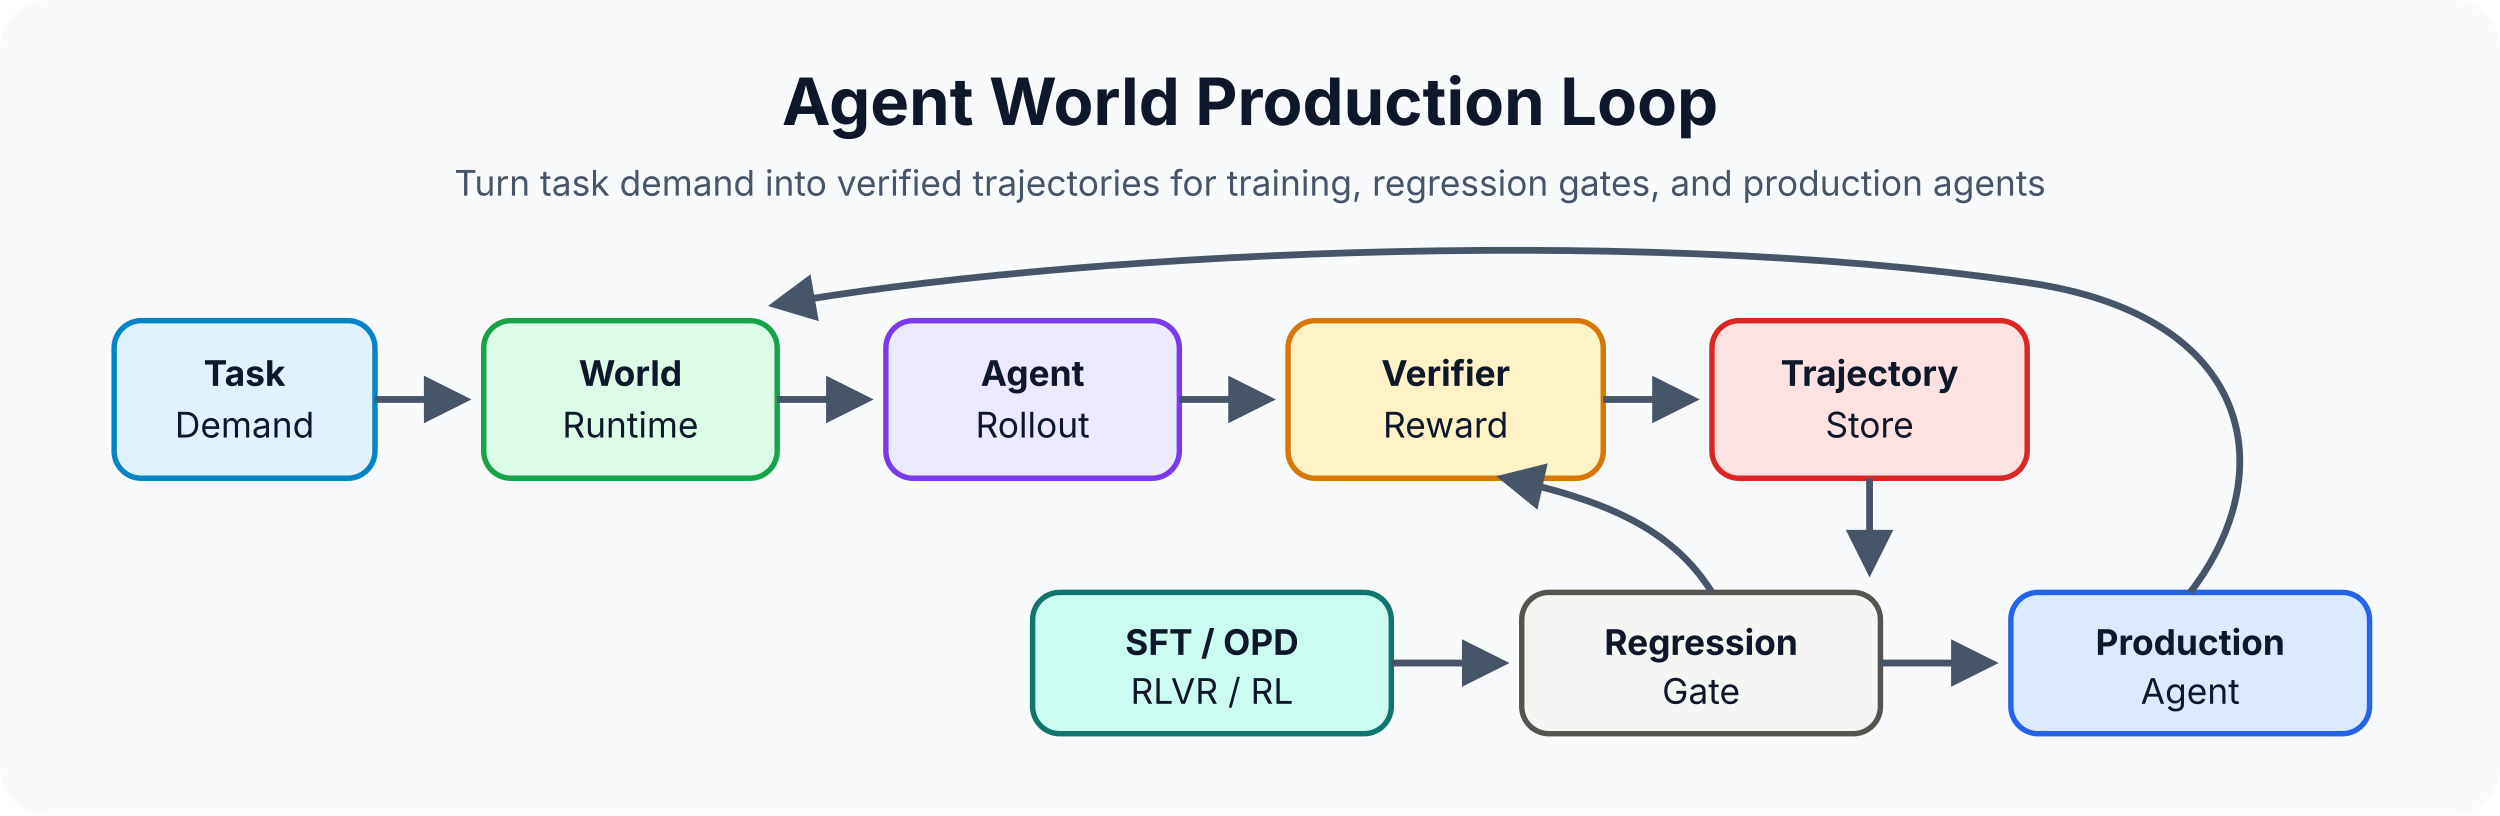
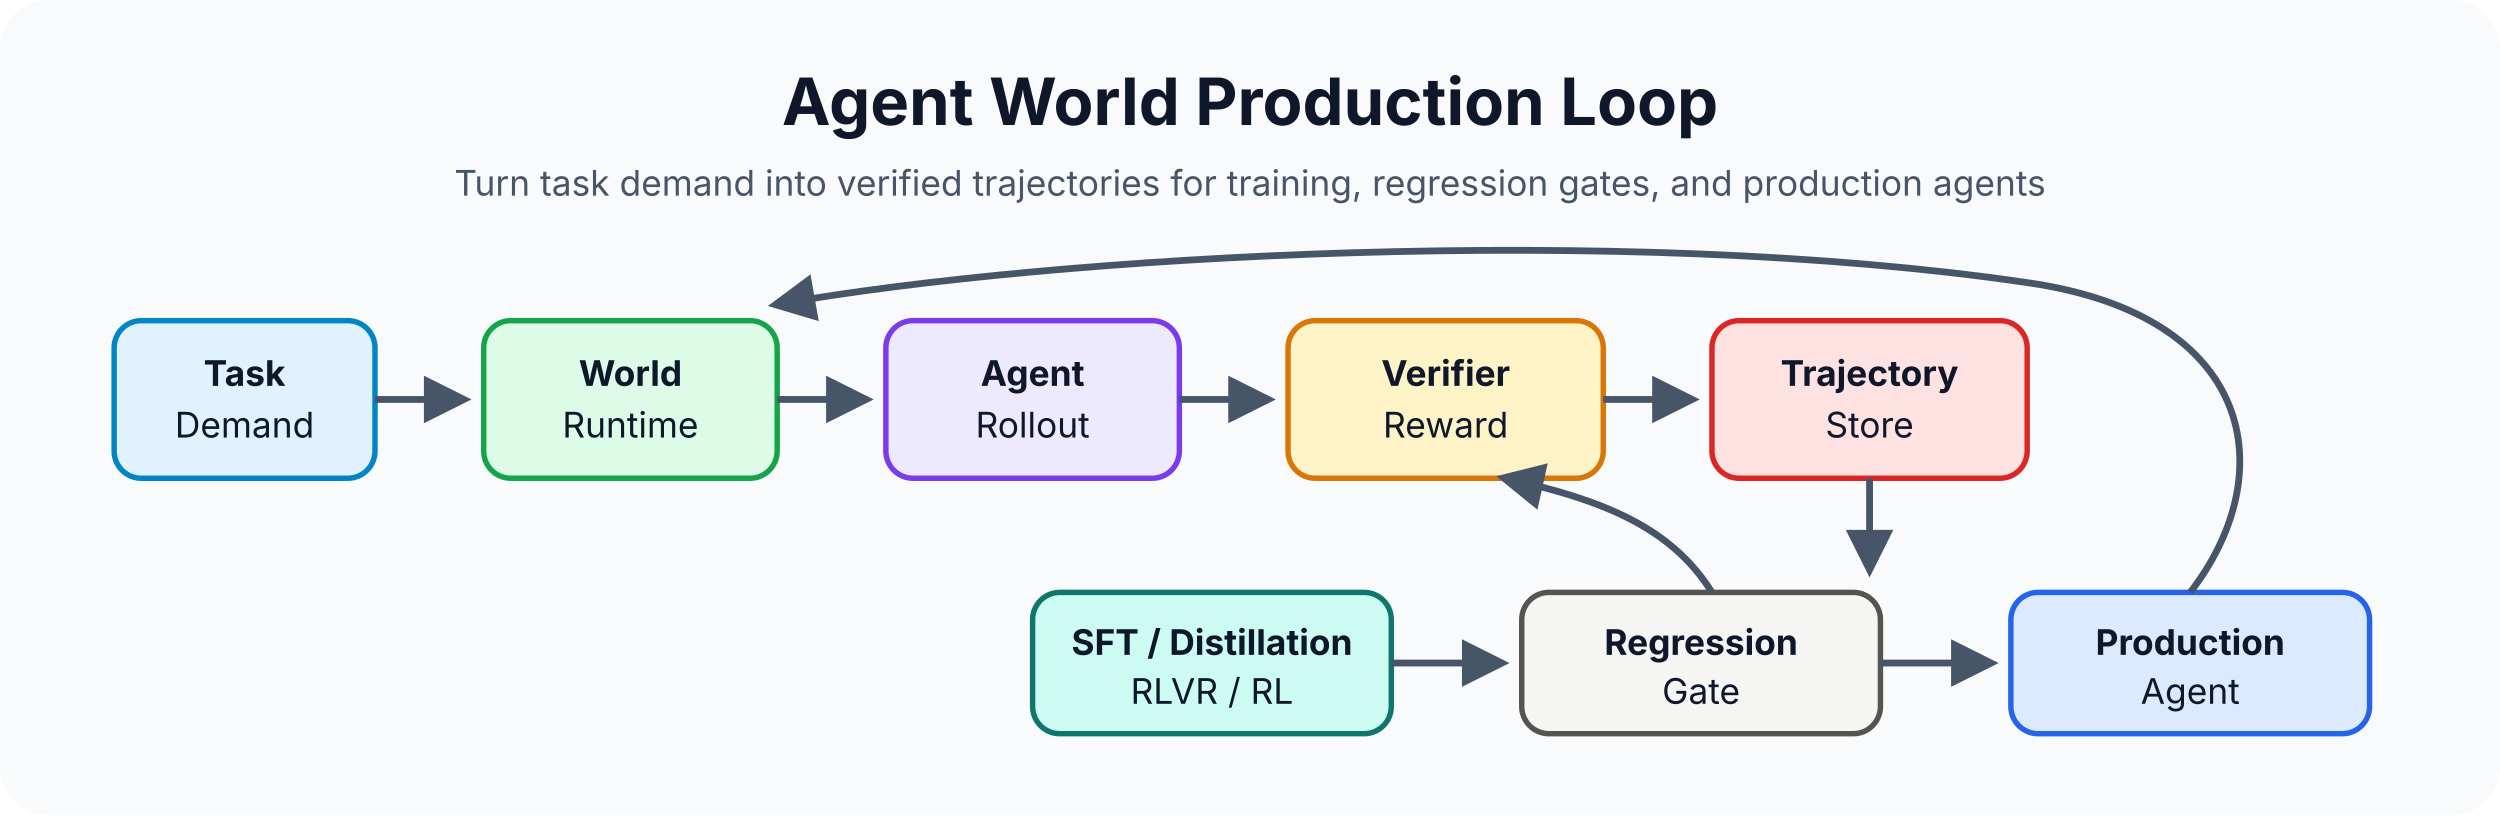
<svg xmlns="http://www.w3.org/2000/svg" width="920" height="300" viewBox="0 0 920 300" role="img" aria-labelledby="title desc">
  <defs>
    <marker id="arrow" viewBox="0 0 10 10" refX="8" refY="5" markerWidth="7" markerHeight="7" orient="auto-start-reverse">
      <path d="M 0 0 L 10 5 L 0 10 z" fill="#475569" />
    </marker>
  </defs>
  <rect width="920" height="300" rx="18" fill="#f8fafc" />
  <text x="460" y="46" text-anchor="middle" font-family="Inter, Arial, sans-serif" font-size="24" font-weight="700" fill="#0f172a">Agent World Production Loop</text>
  <text x="460" y="72" text-anchor="middle" font-family="Inter, Arial, sans-serif" font-size="13" fill="#475569">Turn task demand into verified trajectories for training, regression gates, and production agents</text>
  <g font-family="Inter, Arial, sans-serif" font-size="13" fill="#0f172a">
    <rect x="42" y="118" width="96" height="58" rx="10" fill="#e0f2fe" stroke="#0284c7" stroke-width="2" />
    <text x="90" y="142" text-anchor="middle" font-weight="700">Task</text>
    <text x="90" y="161" text-anchor="middle">Demand</text>
    <rect x="178" y="118" width="108" height="58" rx="10" fill="#dcfce7" stroke="#16a34a" stroke-width="2" />
    <text x="232" y="142" text-anchor="middle" font-weight="700">World</text>
    <text x="232" y="161" text-anchor="middle">Runtime</text>
    <rect x="326" y="118" width="108" height="58" rx="10" fill="#ede9fe" stroke="#7c3aed" stroke-width="2" />
    <text x="380" y="142" text-anchor="middle" font-weight="700">Agent</text>
    <text x="380" y="161" text-anchor="middle">Rollout</text>
    <rect x="474" y="118" width="116" height="58" rx="10" fill="#fef3c7" stroke="#d97706" stroke-width="2" />
    <text x="532" y="142" text-anchor="middle" font-weight="700">Verifier</text>
    <text x="532" y="161" text-anchor="middle">Reward</text>
    <rect x="630" y="118" width="116" height="58" rx="10" fill="#fee2e2" stroke="#dc2626" stroke-width="2" />
    <text x="688" y="142" text-anchor="middle" font-weight="700">Trajectory</text>
    <text x="688" y="161" text-anchor="middle">Store</text>
    <rect x="380" y="218" width="132" height="52" rx="10" fill="#ccfbf1" stroke="#0f766e" stroke-width="2" />
-     <text x="446" y="241" text-anchor="middle" font-weight="700">SFT / OPD</text>
+     <text x="446" y="241" text-anchor="middle" font-weight="700">SFT / Distillation</text>
    <text x="446" y="259" text-anchor="middle">RLVR / RL</text>
    <rect x="560" y="218" width="132" height="52" rx="10" fill="#f5f5f4" stroke="#57534e" stroke-width="2" />
    <text x="626" y="241" text-anchor="middle" font-weight="700">Regression</text>
    <text x="626" y="259" text-anchor="middle">Gate</text>
    <rect x="740" y="218" width="132" height="52" rx="10" fill="#dbeafe" stroke="#2563eb" stroke-width="2" />
    <text x="806" y="241" text-anchor="middle" font-weight="700">Production</text>
    <text x="806" y="259" text-anchor="middle">Agent</text>
  </g>
  <g stroke="#475569" stroke-width="2.5" fill="none" marker-end="url(#arrow)">
    <path d="M 138 147 H 170" />
    <path d="M 286 147 H 318" />
    <path d="M 434 147 H 466" />
    <path d="M 590 147 H 622" />
    <path d="M 688 176 V 209" />
    <path d="M 630 218 C 615 194 590 184 554 176" />
    <path d="M 512 244 H 552" />
    <path d="M 692 244 H 732" />
    <path d="M 806 218 C 840 174 830 116 746 104 C 596 82 388 94 286 112" />
  </g>
</svg>
